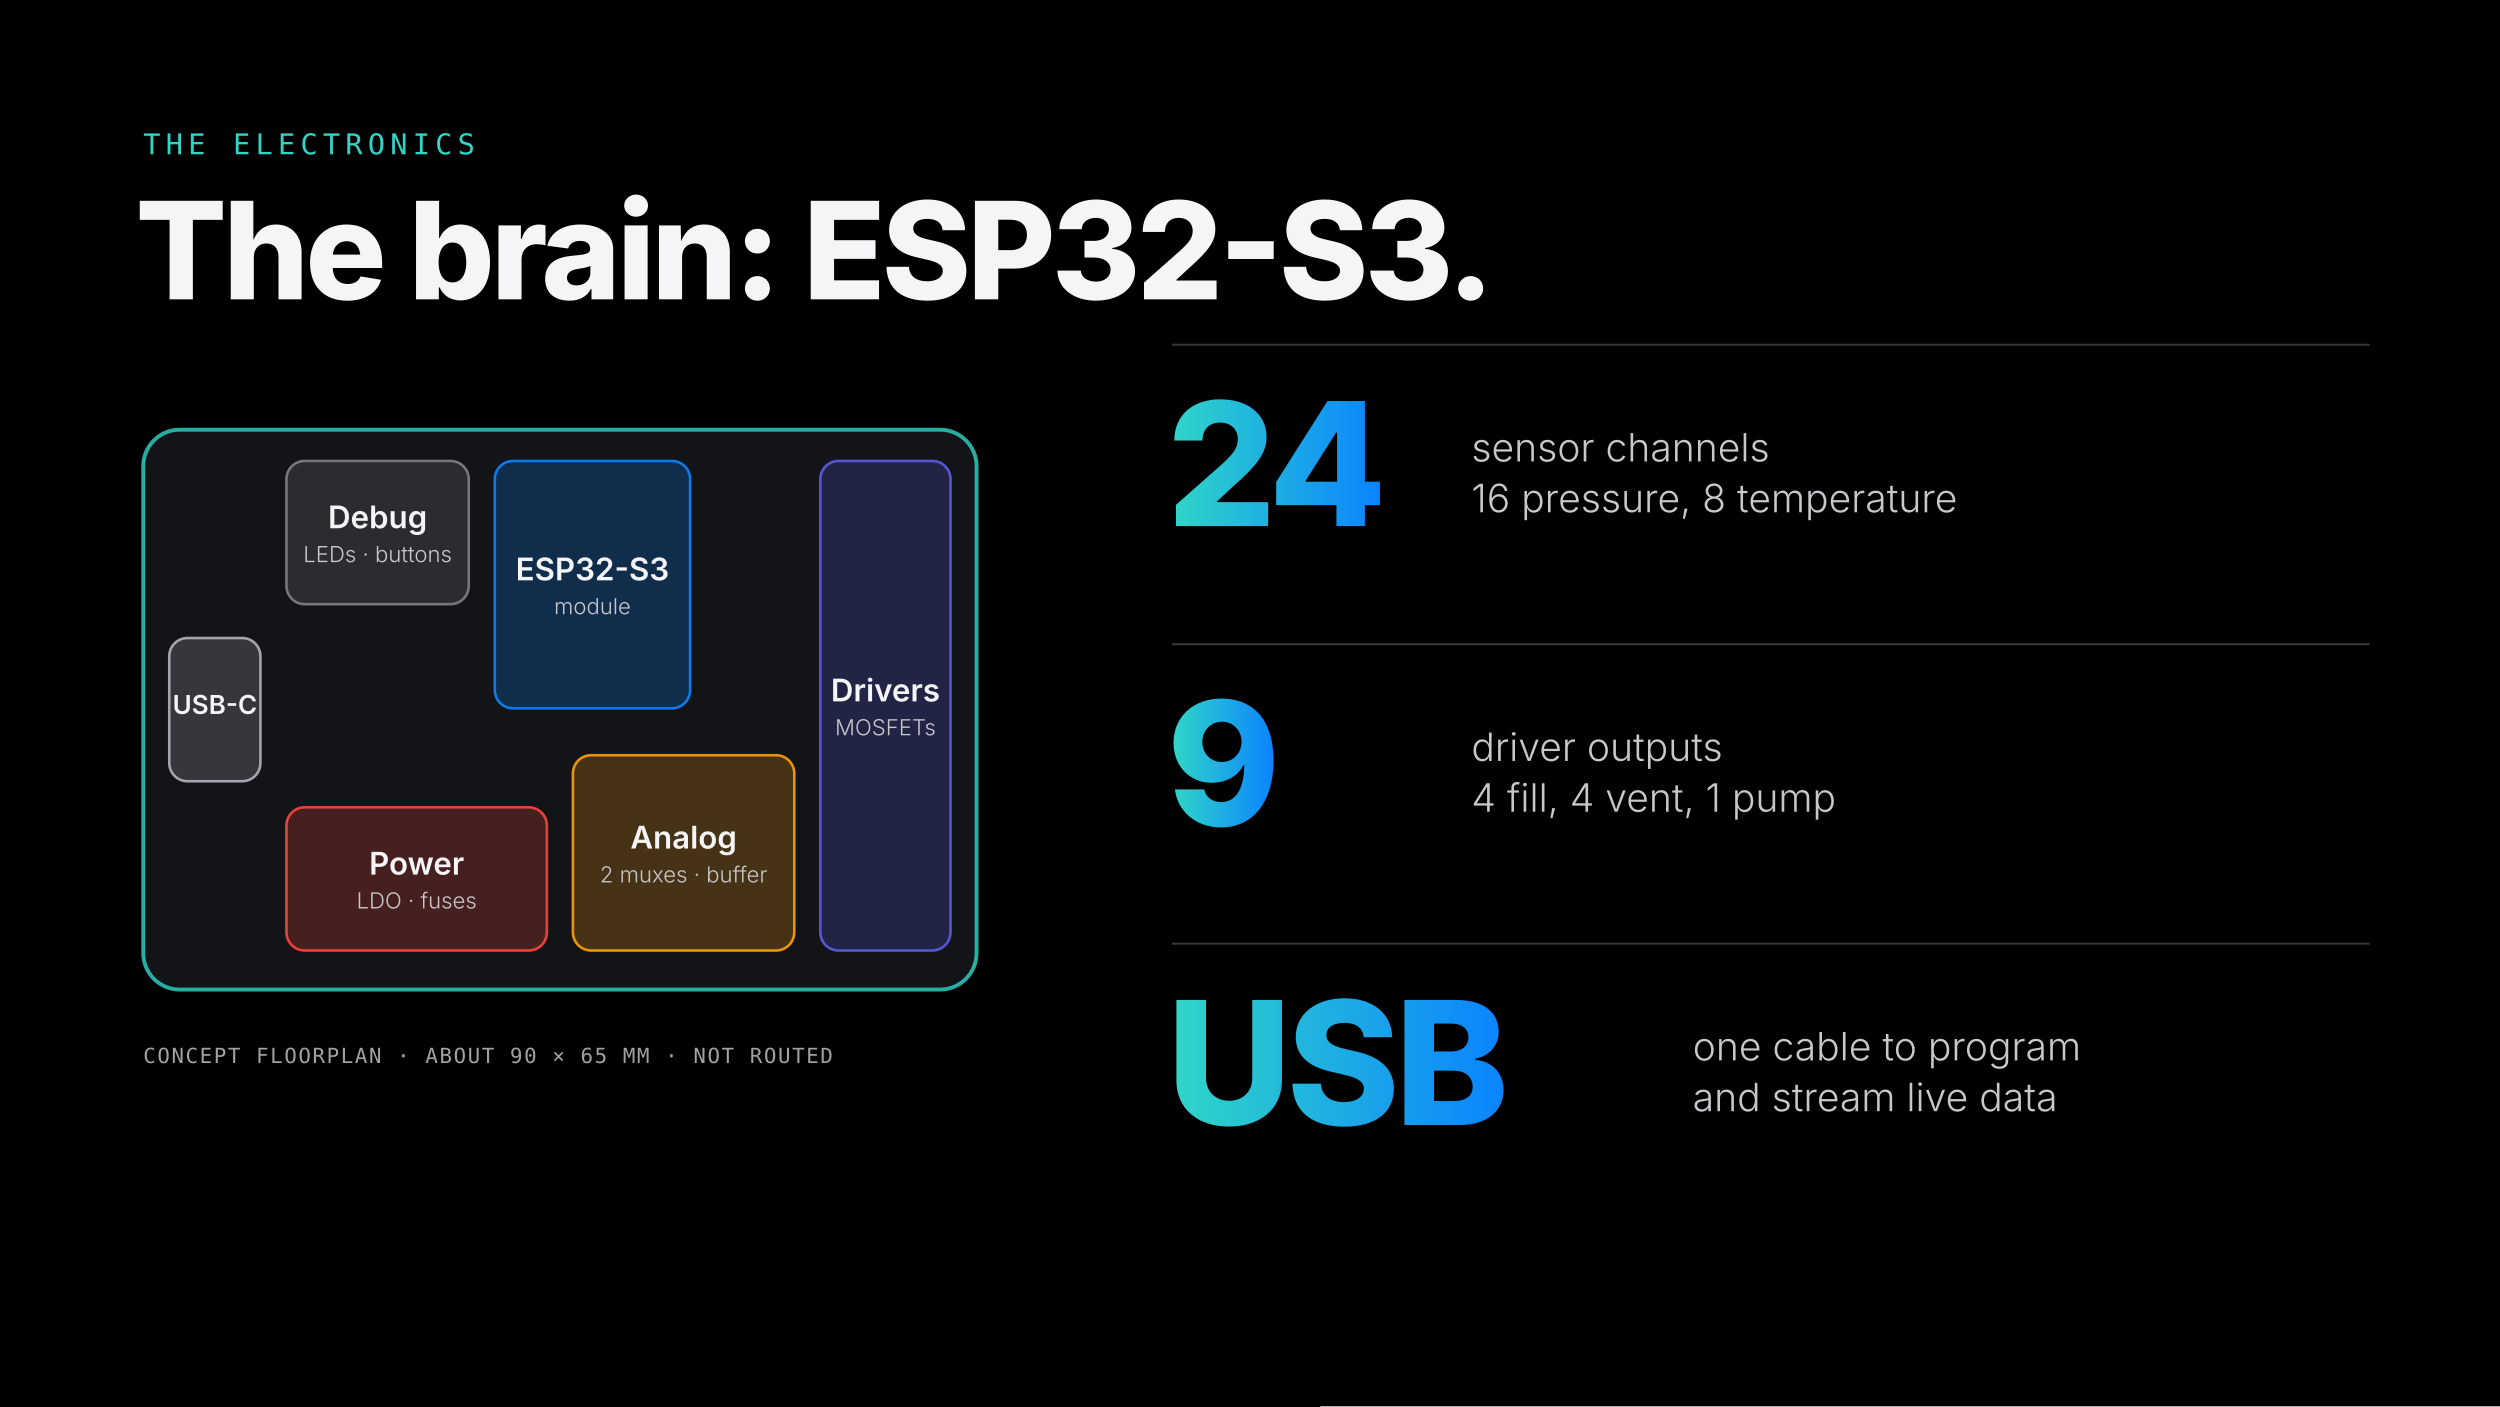
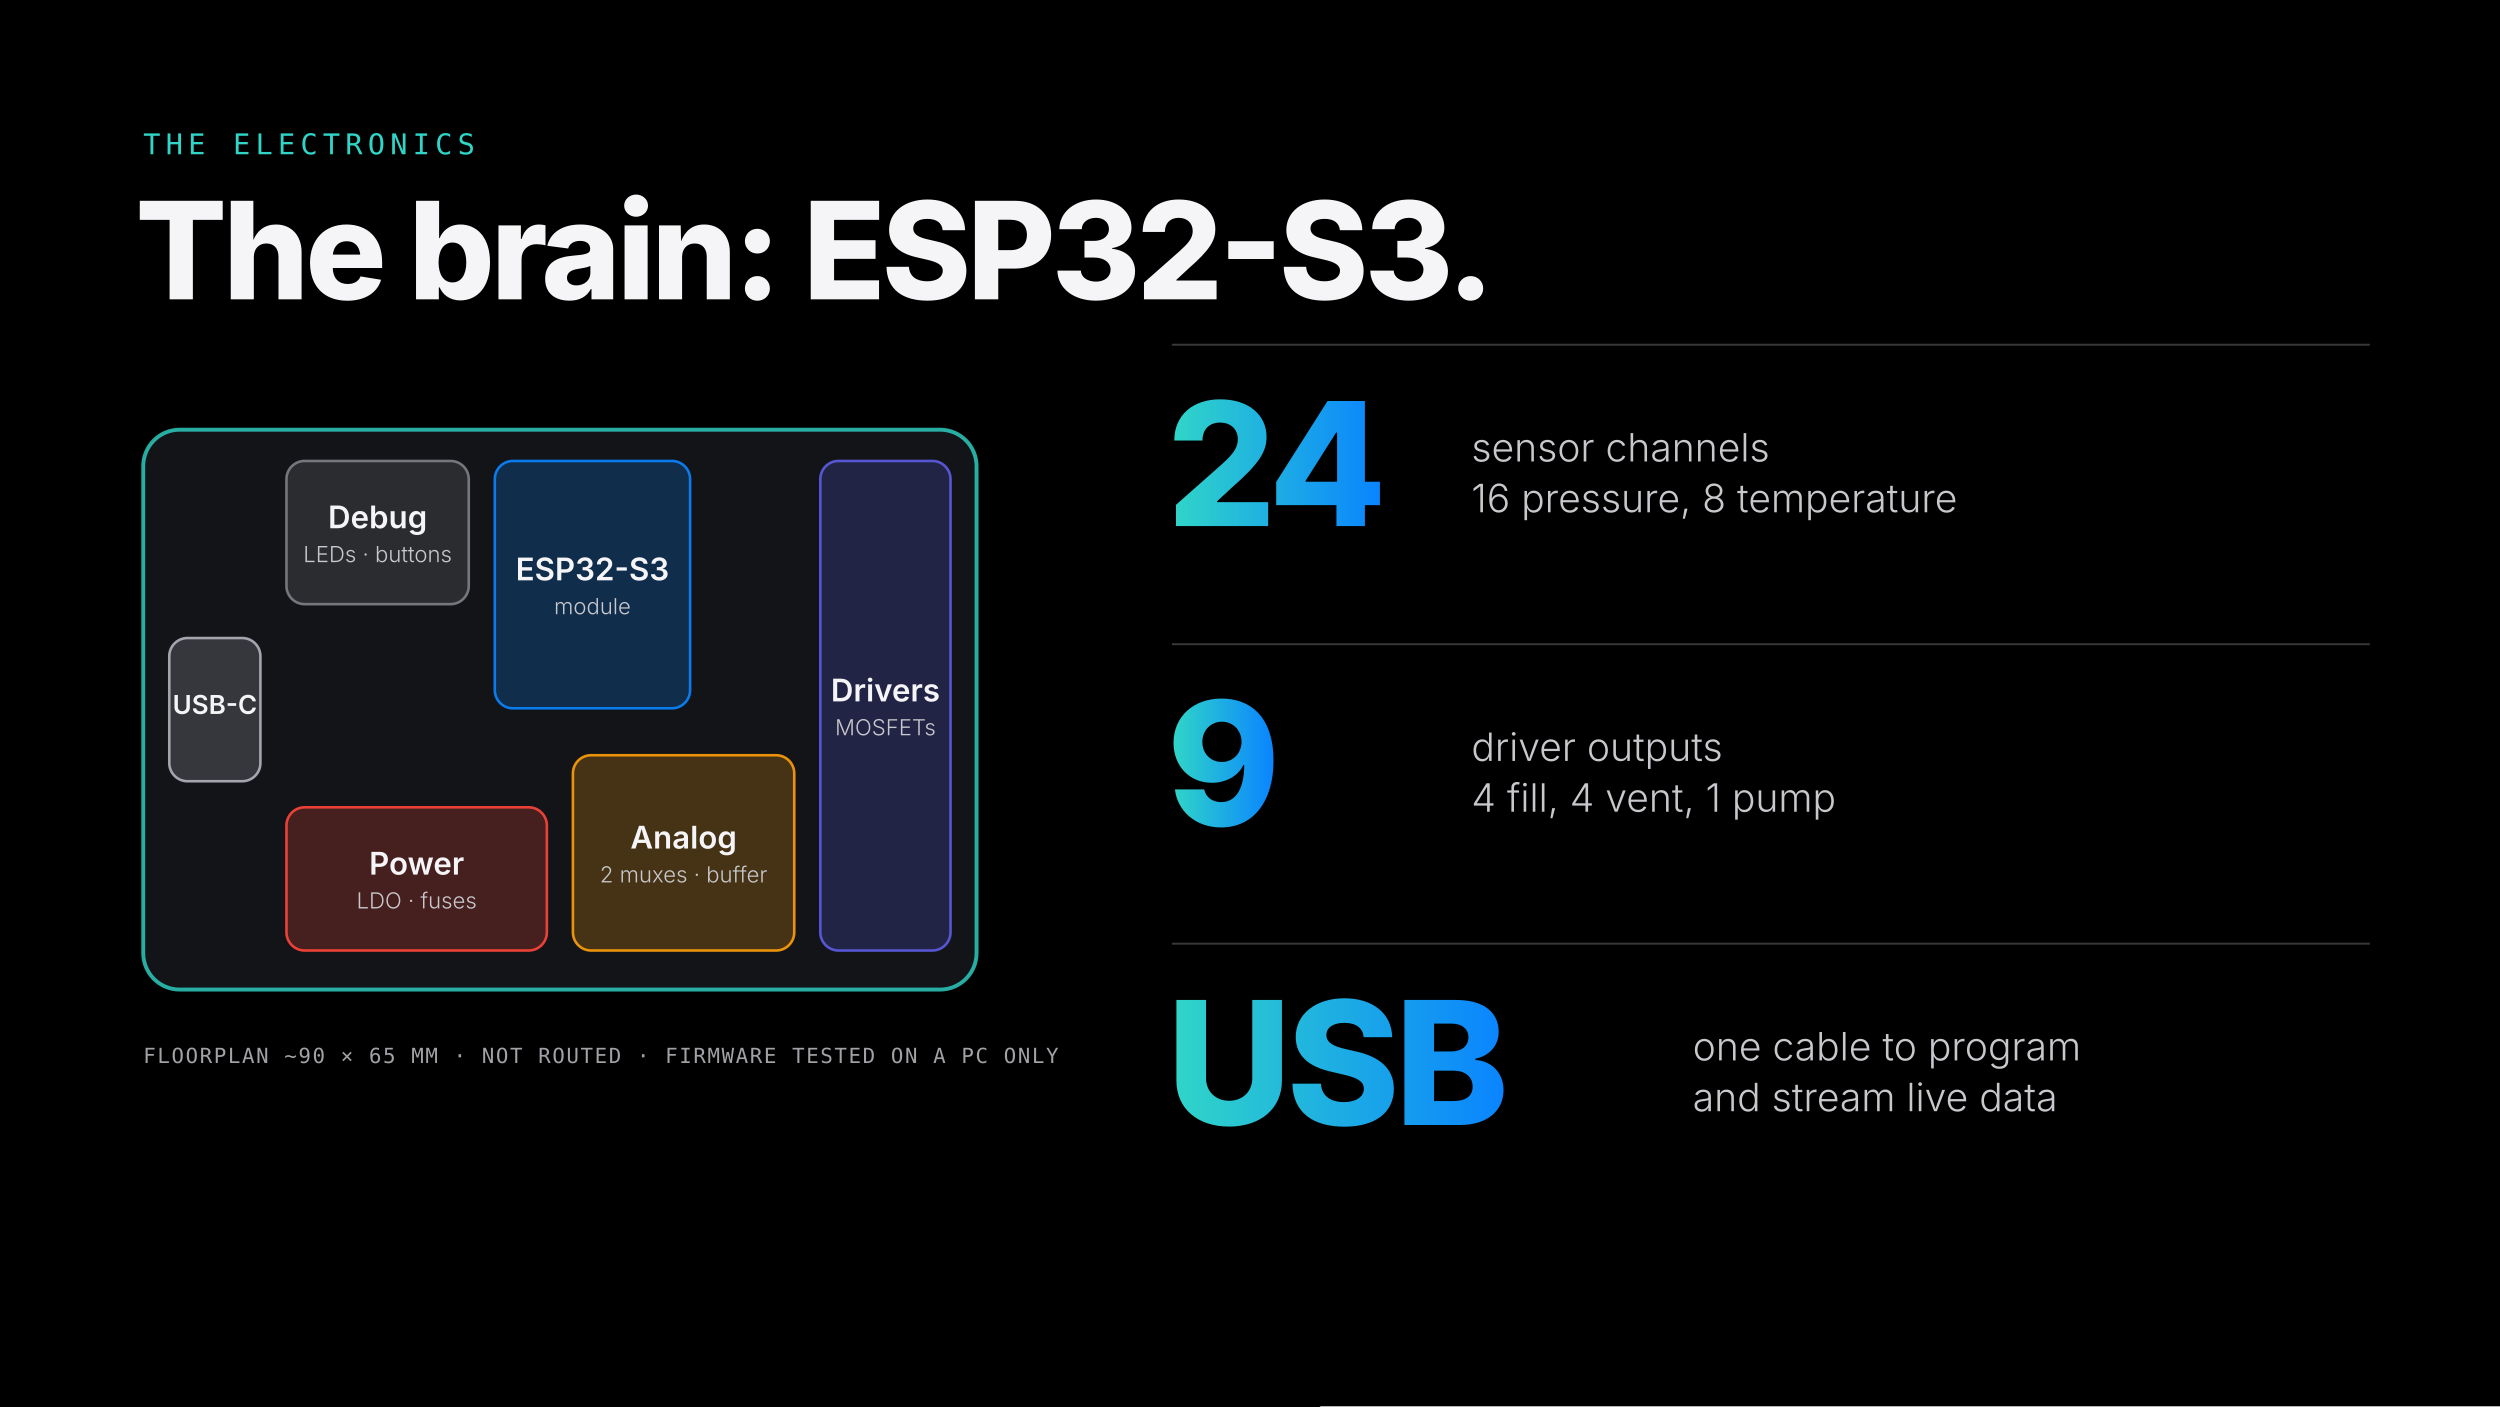
<svg xmlns="http://www.w3.org/2000/svg" width="1920" height="1080" viewBox="0 0 1920 1080">
  <defs>
    <linearGradient id="s9-tg" x1="0" y1="0" x2="1" y2="0">
      <stop offset="0" stop-color="#30D5C8" />
      <stop offset="1" stop-color="#0A84FF" />
    </linearGradient>
    <radialGradient id="s9-glow blue">
      <stop offset="0" stop-color="#0A84FF" stop-opacity="0.2" />
      <stop offset=".55" stop-color="#0A84FF" stop-opacity="0.07" />
      <stop offset="1" stop-color="#0A84FF" stop-opacity="0" />
    </radialGradient>
  </defs>
  <rect id="background" width="1920" height="1080" fill="#000" />
  <ellipse id="glow blue" cx="500" cy="700" rx="700" ry="560" fill="url(#s9-glow blue)" />
  <g id="eyebrow">
    <text x="110" y="118.5" font-family="'IBM Plex Mono', Menlo, monospace" font-size="22" font-weight="500" fill="#30D5C8" text-anchor="start" letter-spacing="4">THE ELECTRONICS</text>
  </g>
  <g id="title">
    <text x="104" y="229.9" font-family="Inter, 'SF Pro Display', Helvetica, Arial, sans-serif" font-size="104" font-weight="800" fill="#F5F5F7" text-anchor="start" letter-spacing="-3">The brain: ESP32-S3.</text>
  </g>
  <g id="board">
    <rect x="110" y="330" width="640" height="430" rx="28" fill="#121418" stroke="#30D5C8" stroke-width="3" stroke-opacity="0.8" />
    <rect x="380" y="354" width="150" height="190" rx="14" fill="#0A84FF" fill-opacity="0.22" stroke="#0A84FF" stroke-width="2" stroke-opacity="0.9" />
    <text x="455.0" y="445.7" font-family="Inter, 'SF Pro Display', Helvetica, Arial, sans-serif" font-size="24" font-weight="600" fill="#F5F5F7" text-anchor="middle" letter-spacing="0">ESP32-S3</text>
    <text x="455.0" y="471.7" font-family="Inter, 'SF Pro Display', Helvetica, Arial, sans-serif" font-size="17" font-weight="300" fill="#C7C7CC" text-anchor="middle" letter-spacing="0">module</text>
    <rect x="130" y="490" width="70" height="110" rx="14" fill="#B3B3BD" fill-opacity="0.22" stroke="#B3B3BD" stroke-width="2" stroke-opacity="0.9" />
    <text x="165.0" y="548.3" font-family="Inter, 'SF Pro Display', Helvetica, Arial, sans-serif" font-size="20" font-weight="600" fill="#F5F5F7" text-anchor="middle" letter-spacing="0">USB-C</text>
    <rect x="220" y="620" width="200" height="110" rx="14" fill="#FF453A" fill-opacity="0.22" stroke="#FF453A" stroke-width="2" stroke-opacity="0.9" />
    <text x="320.0" y="671.7" font-family="Inter, 'SF Pro Display', Helvetica, Arial, sans-serif" font-size="24" font-weight="600" fill="#F5F5F7" text-anchor="middle" letter-spacing="0">Power</text>
    <text x="320.0" y="697.7" font-family="Inter, 'SF Pro Display', Helvetica, Arial, sans-serif" font-size="17" font-weight="300" fill="#C7C7CC" text-anchor="middle" letter-spacing="0">LDO · fuses</text>
    <rect x="440" y="580" width="170" height="150" rx="14" fill="#FF9F0A" fill-opacity="0.22" stroke="#FF9F0A" stroke-width="2" stroke-opacity="0.9" />
    <text x="525.0" y="651.7" font-family="Inter, 'SF Pro Display', Helvetica, Arial, sans-serif" font-size="24" font-weight="600" fill="#F5F5F7" text-anchor="middle" letter-spacing="0">Analog</text>
    <text x="525.0" y="677.7" font-family="Inter, 'SF Pro Display', Helvetica, Arial, sans-serif" font-size="17" font-weight="300" fill="#C7C7CC" text-anchor="middle" letter-spacing="0">2 muxes · buffer</text>
    <rect x="630" y="354" width="100" height="376" rx="14" fill="#5E5CE6" fill-opacity="0.22" stroke="#5E5CE6" stroke-width="2" stroke-opacity="0.9" />
    <text x="680.0" y="538.7" font-family="Inter, 'SF Pro Display', Helvetica, Arial, sans-serif" font-size="24" font-weight="600" fill="#F5F5F7" text-anchor="middle" letter-spacing="0">Drivers</text>
    <text x="680.0" y="564.7" font-family="Inter, 'SF Pro Display', Helvetica, Arial, sans-serif" font-size="17" font-weight="300" fill="#C7C7CC" text-anchor="middle" letter-spacing="0">MOSFETs</text>
    <rect x="220" y="354" width="140" height="110" rx="14" fill="#808087" fill-opacity="0.22" stroke="#808087" stroke-width="2" stroke-opacity="0.9" />
    <text x="290.0" y="405.7" font-family="Inter, 'SF Pro Display', Helvetica, Arial, sans-serif" font-size="24" font-weight="600" fill="#F5F5F7" text-anchor="middle" letter-spacing="0">Debug</text>
    <text x="290.0" y="431.7" font-family="Inter, 'SF Pro Display', Helvetica, Arial, sans-serif" font-size="17" font-weight="300" fill="#C7C7CC" text-anchor="middle" letter-spacing="0">LEDs · buttons</text>
  </g>
  <g id="board caption">
-     <text x="110" y="816.4" font-family="'IBM Plex Mono', Menlo, monospace" font-size="16" font-weight="500" fill="#A1A1A6" text-anchor="start" letter-spacing="1.2">CONCEPT FLOORPLAN  ·  ABOUT 90 × 65 MM  ·  NOT ROUTED</text>
+     <text x="110" y="816.4" font-family="'IBM Plex Mono', Menlo, monospace" font-size="16" font-weight="500" fill="#A1A1A6" text-anchor="start" letter-spacing="1.2">FLOORPLAN ~90 × 65 MM  ·  NOT ROUTED  ·  FIRMWARE TESTED ON A PC ONLY</text>
  </g>
  <g id="stat 24">
    <rect x="900" y="264" width="920" height="1.5" rx="0" fill="#fff" fill-opacity="0.22" />
    <text x="896" y="404.0" font-family="Inter, 'SF Pro Display', Helvetica, Arial, sans-serif" font-size="132" font-weight="800" fill="url(#s9-tg)" text-anchor="start" letter-spacing="-4">24</text>
    <text x="1130" y="354.4" font-family="Inter, 'SF Pro Display', Helvetica, Arial, sans-serif" font-size="30" font-weight="300" fill="#C7C7CC" text-anchor="start" letter-spacing="0">sensor channels</text>
    <text x="1130" y="393.4" font-family="Inter, 'SF Pro Display', Helvetica, Arial, sans-serif" font-size="30" font-weight="300" fill="#C7C7CC" text-anchor="start" letter-spacing="0">16 pressure, 8 temperature</text>
  </g>
  <g id="stat 9">
    <rect x="900" y="494" width="920" height="1.5" rx="0" fill="#fff" fill-opacity="0.22" />
    <text x="896" y="634.0" font-family="Inter, 'SF Pro Display', Helvetica, Arial, sans-serif" font-size="132" font-weight="800" fill="url(#s9-tg)" text-anchor="start" letter-spacing="-4">9</text>
    <text x="1130" y="584.4" font-family="Inter, 'SF Pro Display', Helvetica, Arial, sans-serif" font-size="30" font-weight="300" fill="#C7C7CC" text-anchor="start" letter-spacing="0">driver outputs</text>
    <text x="1130" y="623.4" font-family="Inter, 'SF Pro Display', Helvetica, Arial, sans-serif" font-size="30" font-weight="300" fill="#C7C7CC" text-anchor="start" letter-spacing="0">4 fill, 4 vent, 1 pump</text>
  </g>
  <g id="stat USB">
    <rect x="900" y="724" width="920" height="1.5" rx="0" fill="#fff" fill-opacity="0.22" />
    <text x="896" y="864.0" font-family="Inter, 'SF Pro Display', Helvetica, Arial, sans-serif" font-size="132" font-weight="800" fill="url(#s9-tg)" text-anchor="start" letter-spacing="-4">USB</text>
    <text x="1300" y="814.4" font-family="Inter, 'SF Pro Display', Helvetica, Arial, sans-serif" font-size="30" font-weight="300" fill="#C7C7CC" text-anchor="start" letter-spacing="0">one cable to program</text>
    <text x="1300" y="853.4" font-family="Inter, 'SF Pro Display', Helvetica, Arial, sans-serif" font-size="30" font-weight="300" fill="#C7C7CC" text-anchor="start" letter-spacing="0">and stream live data</text>
  </g>
</svg>
